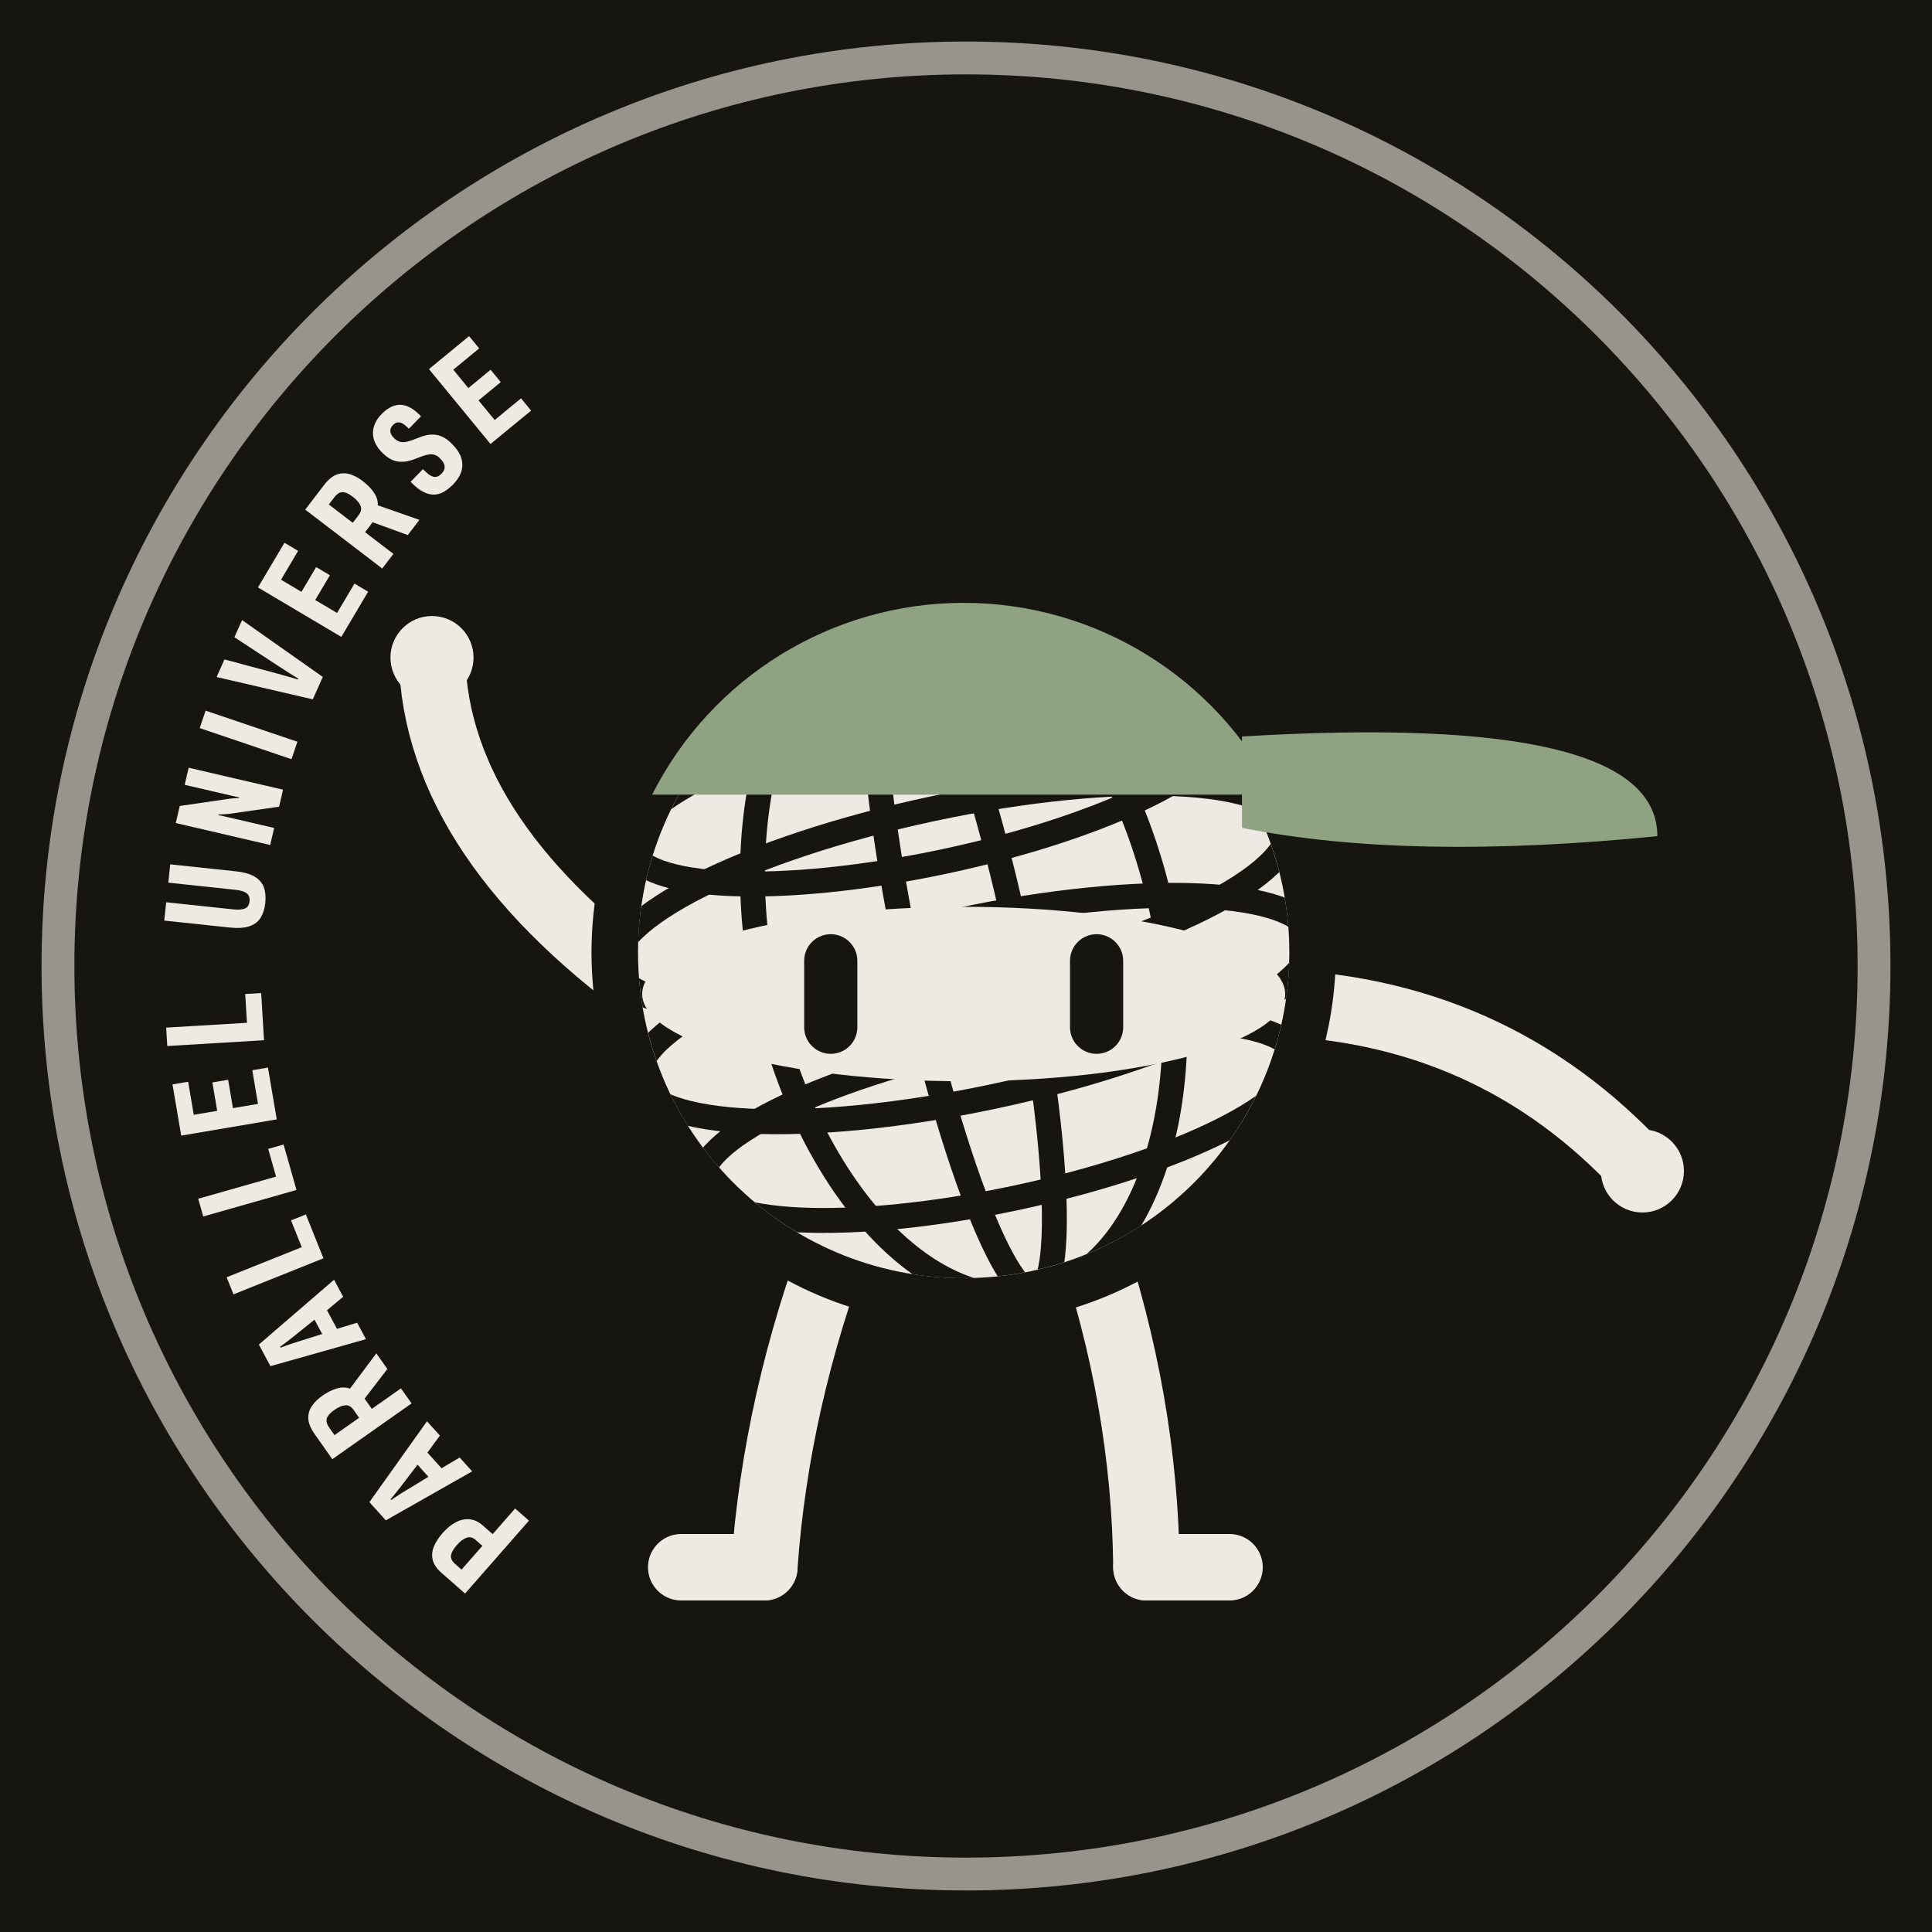
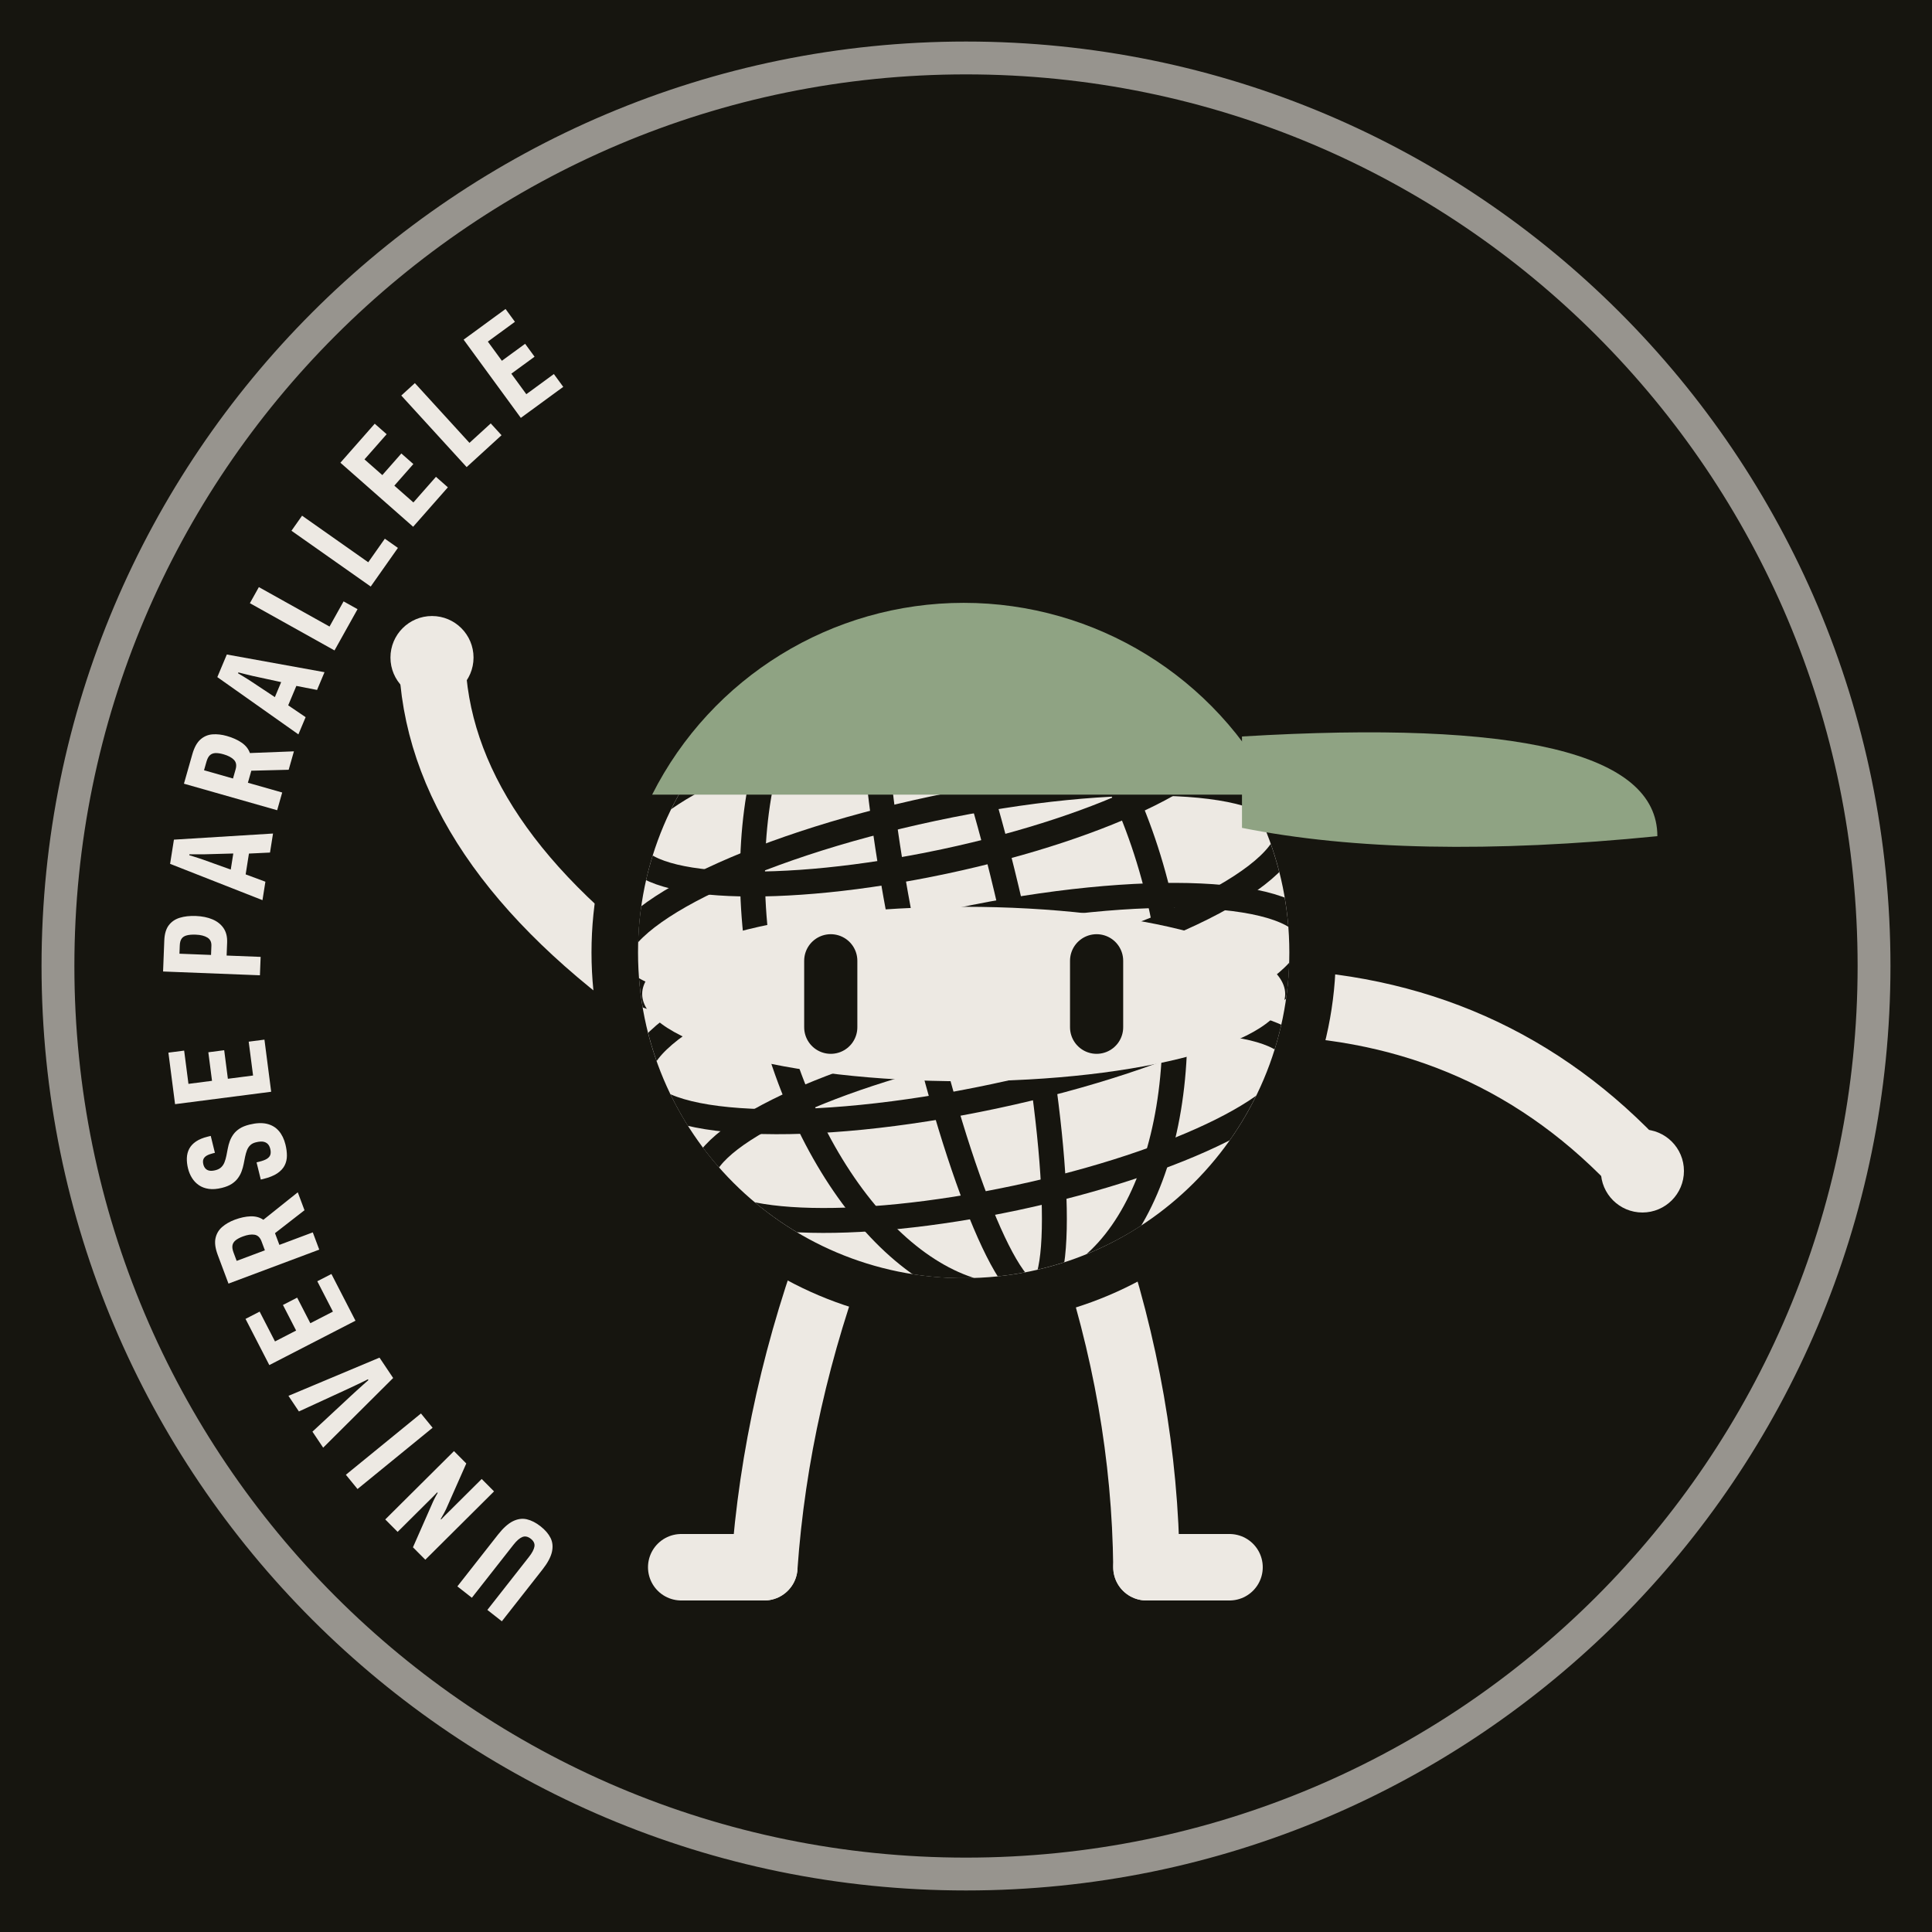
- <svg xmlns="http://www.w3.org/2000/svg" viewBox="0 0 200 200" width="200" height="200" role="img" aria-label="Parallel Universe">
+ <svg xmlns="http://www.w3.org/2000/svg" viewBox="0 0 200 200" width="200" height="200" role="img" aria-label="Universe Parallele">
  <rect width="200" height="200" fill="#16150F" />
  <circle cx="100" cy="100" r="94" fill="none" stroke="#EDE9E3" stroke-width="3.4" opacity=".6" />
  <g fill="#EDE9E3" stroke="none">
-     <g transform="translate(48.59 158.66) rotate(-138.77)">
+     <g transform="translate(51.84 161.35) rotate(-141.87)">
+       <path transform="translate(-4.74 5.00) scale(0.0146 -0.0146)" d="M244.2 -12.0Q182.7 -12.0 138.0 8.9Q93.3 29.9 68.8 80.9Q44.4 132.0 44.4 220.6V687.2H175.0V209.8Q175.0 154.5 190.1 127.3Q205.3 100.2 243.7 100.2Q283.2 100.2 299.0 127.3Q314.7 154.5 314.7 209.8V687.2H445.3V220.6Q445.3 132.0 420.9 80.9Q396.4 29.9 351.6 8.9Q306.7 -12.0 244.2 -12.0Z" />
+     </g>
+     <g transform="translate(44.70 155.00) rotate(-134.84)">
+       <path transform="translate(-4.83 5.00) scale(0.0146 -0.0146)" d="M49.4 0.0V687.2H173.7L302.0 359.7Q305.0 351.8 308.9 340.4Q312.8 329.0 316.7 316.2Q320.6 303.3 323.6 290.8H328.6Q327.8 310.4 327.8 329.2Q327.8 348.0 327.8 359.7V687.2H452.2V0.0H328.4L199.5 330.9Q195.1 343.8 188.9 364.0Q182.7 384.3 177.0 406.6H172.7Q173.5 390.5 173.5 369.5Q173.5 348.5 173.5 330.9V0.0Z" />
+     </g>
+     <g transform="translate(39.57 149.32) rotate(-129.22)">
+       <path transform="translate(-2.84 5.00) scale(0.0146 -0.0146)" d="M49.4 0.0V687.2H180.0V0.0Z" />
+     </g>
+     <g transform="translate(35.19 143.41) rotate(-123.82)">
+       <path transform="translate(-4.52 5.00) scale(0.0146 -0.0146)" d="M142.8 0.0 8.6 687.2H145.3L205.4 312.0Q209.0 291.6 212.9 263.1Q216.9 234.6 221.2 205.4Q225.6 176.2 228.1 154.0H234.8Q236.0 165.2 239.1 187.8Q242.1 210.3 246.9 242.0Q251.6 273.6 257.5 312.0L317.7 687.2H450.9L316.7 0.0Z" />
+     </g>
+     <g transform="translate(30.66 135.72) rotate(-117.25)">
+       <path transform="translate(-4.42 5.00) scale(0.0146 -0.0146)" d="M49.4 0.0V687.2H417.8V574.6H180.0V406.1H384.1V292.7H180.0V112.6H422.0V0.0Z" />
+     </g>
+     <g transform="translate(26.96 127.36) rotate(-110.53)">
+       <path transform="translate(-4.73 5.00) scale(0.0146 -0.0146)" d="M49.4 0.0V687.2H266.3Q341.7 687.2 383.2 660.4Q424.6 633.6 441.3 588.3Q458.0 543.0 458.0 487.2Q458.0 423.0 441.2 373.2Q424.3 323.3 386.4 296.9L483.5 0.0H347.7L268.7 252.9H180.0V0.0ZM180.0 362.7H247.8Q292.1 362.7 309.4 392.9Q326.7 423.1 326.7 474.7Q326.7 509.2 319.3 531.8Q311.9 554.3 294.1 565.3Q276.3 576.3 243.1 576.3H180.0Z" />
+     </g>
+     <g transform="translate(24.26 118.64) rotate(-103.83)">
+       <path transform="translate(-4.40 5.00) scale(0.0146 -0.0146)" d="M224.8 -12.0Q182.1 -12.0 145.9 -3.0Q109.6 6.0 82.7 29.1Q55.9 52.2 40.8 93.0Q25.8 133.9 25.8 197.7Q25.8 202.1 25.8 207.6Q25.8 213.2 26.0 217.2H151.5Q151.5 212.2 151.5 207.1Q151.5 202.0 151.5 197.0Q151.5 160.0 158.8 138.8Q166.2 117.6 181.6 108.8Q197.0 100.0 221.1 100.0Q235.2 100.0 246.0 103.1Q256.9 106.3 265.6 113.4Q274.3 120.6 279.9 130.9Q285.6 141.2 288.1 155.4Q290.7 169.7 290.7 188.1Q290.7 214.1 279.9 232.2Q269.1 250.3 250.7 263.0Q232.2 275.8 209.7 286.5Q187.1 297.1 162.6 308.5Q138.2 319.9 115.6 335.0Q93.0 350.1 74.6 372.0Q56.1 393.8 45.3 424.6Q34.6 455.4 34.6 499.4Q34.6 553.2 50.0 591.2Q65.4 629.1 92.3 653.1Q119.2 677.0 153.5 688.2Q187.9 699.4 225.8 699.4Q266.8 699.4 300.8 689.4Q334.9 679.4 359.5 657.4Q384.2 635.4 397.7 599.2Q411.3 563.0 411.3 510.6V487.8H287.8V503.0Q287.8 530.1 282.4 548.7Q277.0 567.2 264.1 577.1Q251.3 587.0 227.6 587.0Q209.7 587.0 195.9 579.7Q182.1 572.3 174.6 556.4Q167.1 540.5 167.1 514.4Q167.1 487.1 177.9 468.6Q188.7 450.1 207.3 437.2Q225.8 424.4 248.4 413.7Q271.0 403.0 295.3 392.0Q319.7 381.0 342.2 366.0Q364.8 351.0 383.3 329.4Q401.9 307.8 412.7 276.8Q423.5 245.8 423.5 202.0Q423.5 127.8 399.2 80.6Q374.8 33.3 330.2 10.7Q285.5 -12.0 224.8 -12.0Z" />
+     </g>
+     <g transform="translate(22.64 109.99) rotate(-97.36)">
+       <path transform="translate(-4.42 5.00) scale(0.0146 -0.0146)" d="M49.4 0.0V687.2H417.8V574.6H180.0V406.1H384.1V292.7H180.0V112.6H422.0V0.0Z" />
+     </g>
+     <g transform="translate(22.06 96.95) rotate(-87.76)">
      <path transform="translate(-4.54 5.00) scale(0.0146 -0.0146)" d="M49.4 0.0V687.2H269.7Q338.6 687.2 378.1 659.9Q417.6 632.6 434.7 583.7Q451.8 534.8 451.8 470.3Q451.8 403.0 432.4 351.6Q413.0 300.3 373.4 270.8Q333.8 241.4 272.2 241.4H180.0V0.0ZM180.0 352.0H245.1Q285.1 352.0 302.3 383.0Q319.5 414.0 319.5 465.1Q319.5 505.0 311.9 529.5Q304.3 554.1 286.9 565.1Q269.5 576.1 238.9 576.1H180.0Z" />
    </g>
-     <g transform="translate(42.05 152.21) rotate(-132.02)">
+     <g transform="translate(22.96 87.81) rotate(-81.01)">
      <path transform="translate(-4.65 5.00) scale(0.0146 -0.0146)" d="M0.0 0.0 151.9 687.2H325.7L478.3 0.0H341.7L311.3 146.4H161.9L132.4 0.0ZM179.0 256.1H294.4L256.2 461.0Q255.2 467.7 253.3 479.5Q251.4 491.4 249.0 506.0Q246.6 520.6 244.5 535.2Q242.4 549.7 240.4 562.4H233.7Q231.7 547.3 228.8 528.1Q226.0 508.9 223.1 490.7Q220.2 472.5 218.0 461.0Z" />
    </g>
-     <g transform="translate(36.21 144.88) rotate(-125.13)">
+     <g transform="translate(24.98 78.65) rotate(-74.11)">
      <path transform="translate(-4.73 5.00) scale(0.0146 -0.0146)" d="M49.4 0.0V687.2H266.3Q341.7 687.2 383.2 660.4Q424.6 633.6 441.3 588.3Q458.0 543.0 458.0 487.2Q458.0 423.0 441.2 373.2Q424.3 323.3 386.4 296.9L483.5 0.0H347.7L268.7 252.9H180.0V0.0ZM180.0 362.7H247.8Q292.1 362.7 309.4 392.9Q326.7 423.1 326.7 474.7Q326.7 509.2 319.3 531.8Q311.9 554.3 294.1 565.3Q276.3 576.3 243.1 576.3H180.0Z" />
    </g>
-     <g transform="translate(31.28 136.90) rotate(-118.24)">
+     <g transform="translate(28.08 69.80) rotate(-67.22)">
      <path transform="translate(-4.65 5.00) scale(0.0146 -0.0146)" d="M0.0 0.0 151.9 687.2H325.7L478.3 0.0H341.7L311.3 146.4H161.9L132.4 0.0ZM179.0 256.1H294.4L256.2 461.0Q255.2 467.7 253.3 479.5Q251.4 491.4 249.0 506.0Q246.6 520.6 244.5 535.2Q242.4 549.7 240.4 562.4H233.7Q231.7 547.3 228.8 528.1Q226.0 508.9 223.1 490.7Q220.2 472.5 218.0 461.0Z" />
    </g>
-     <g transform="translate(27.60 129.02) rotate(-111.84)">
+     <g transform="translate(31.89 61.98) rotate(-60.83)">
      <path transform="translate(-4.06 5.00) scale(0.0146 -0.0146)" d="M49.4 0.0V687.2H180.0V113.4H384.4V0.0Z" />
    </g>
-     <g transform="translate(24.97 121.34) rotate(-105.87)">
+     <g transform="translate(36.21 55.11) rotate(-54.86)">
      <path transform="translate(-4.06 5.00) scale(0.0146 -0.0146)" d="M49.4 0.0V687.2H180.0V113.4H384.4V0.0Z" />
    </g>
-     <g transform="translate(23.10 113.07) rotate(-99.65)">
+     <g transform="translate(41.46 48.45) rotate(-48.64)">
      <path transform="translate(-4.42 5.00) scale(0.0146 -0.0146)" d="M49.4 0.0V687.2H417.8V574.6H180.0V406.1H384.1V292.7H180.0V112.6H422.0V0.0Z" />
    </g>
-     <g transform="translate(22.14 104.65) rotate(-93.42)">
+     <g transform="translate(47.40 42.41) rotate(-42.41)">
      <path transform="translate(-4.06 5.00) scale(0.0146 -0.0146)" d="M49.4 0.0V687.2H180.0V113.4H384.4V0.0Z" />
    </g>
-     <g transform="translate(22.44 91.76) rotate(-83.94)">
-       <path transform="translate(-4.74 5.00) scale(0.0146 -0.0146)" d="M244.2 -12.0Q182.7 -12.0 138.0 8.9Q93.3 29.9 68.8 80.9Q44.4 132.0 44.4 220.6V687.2H175.0V209.8Q175.0 154.5 190.1 127.3Q205.3 100.2 243.7 100.2Q283.2 100.2 299.0 127.3Q314.7 154.5 314.7 209.8V687.2H445.3V220.6Q445.3 132.0 420.9 80.9Q396.4 29.9 351.6 8.9Q306.7 -12.0 244.2 -12.0Z" />
-     </g>
-     <g transform="translate(24.03 82.34) rotate(-76.91)">
-       <path transform="translate(-4.83 5.00) scale(0.0146 -0.0146)" d="M49.4 0.0V687.2H173.7L302.0 359.7Q305.0 351.8 308.9 340.4Q312.8 329.0 316.7 316.2Q320.6 303.3 323.6 290.8H328.6Q327.8 310.4 327.8 329.2Q327.8 348.0 327.8 359.7V687.2H452.2V0.0H328.4L199.5 330.9Q195.1 343.8 188.9 364.0Q182.7 384.3 177.0 406.6H172.7Q173.5 390.5 173.5 369.5Q173.5 348.5 173.5 330.9V0.0Z" />
-     </g>
-     <g transform="translate(26.12 74.98) rotate(-71.29)">
-       <path transform="translate(-2.84 5.00) scale(0.0146 -0.0146)" d="M49.4 0.0V687.2H180.0V0.0Z" />
-     </g>
-     <g transform="translate(28.81 68.13) rotate(-65.89)">
-       <path transform="translate(-4.52 5.00) scale(0.0146 -0.0146)" d="M142.8 0.0 8.6 687.2H145.3L205.4 312.0Q209.0 291.6 212.9 263.1Q216.9 234.6 221.2 205.4Q225.6 176.2 228.1 154.0H234.8Q236.0 165.2 239.1 187.8Q242.1 210.3 246.9 242.0Q251.6 273.6 257.5 312.0L317.7 687.2H450.9L316.7 0.0Z" />
-     </g>
-     <g transform="translate(32.92 60.20) rotate(-59.32)">
-       <path transform="translate(-4.42 5.00) scale(0.0146 -0.0146)" d="M49.4 0.0V687.2H417.8V574.6H180.0V406.1H384.1V292.7H180.0V112.6H422.0V0.0Z" />
-     </g>
-     <g transform="translate(38.03 52.63) rotate(-52.60)">
-       <path transform="translate(-4.73 5.00) scale(0.0146 -0.0146)" d="M49.4 0.0V687.2H266.3Q341.7 687.2 383.2 660.4Q424.6 633.6 441.3 588.3Q458.0 543.0 458.0 487.2Q458.0 423.0 441.2 373.2Q424.3 323.3 386.4 296.9L483.5 0.0H347.7L268.7 252.9H180.0V0.0ZM180.0 362.7H247.8Q292.1 362.7 309.4 392.9Q326.7 423.1 326.7 474.7Q326.7 509.2 319.3 531.8Q311.9 554.3 294.1 565.3Q276.3 576.3 243.1 576.3H180.0Z" />
-     </g>
-     <g transform="translate(43.99 45.72) rotate(-45.90)">
-       <path transform="translate(-4.40 5.00) scale(0.0146 -0.0146)" d="M224.8 -12.0Q182.1 -12.0 145.9 -3.0Q109.6 6.0 82.7 29.1Q55.9 52.2 40.8 93.0Q25.8 133.9 25.8 197.7Q25.8 202.1 25.8 207.6Q25.8 213.2 26.0 217.2H151.5Q151.5 212.2 151.5 207.1Q151.5 202.0 151.5 197.0Q151.5 160.0 158.8 138.8Q166.2 117.6 181.6 108.8Q197.0 100.0 221.1 100.0Q235.2 100.0 246.0 103.1Q256.9 106.3 265.6 113.4Q274.3 120.6 279.9 130.9Q285.6 141.2 288.1 155.4Q290.7 169.7 290.7 188.1Q290.7 214.1 279.9 232.2Q269.1 250.3 250.7 263.0Q232.2 275.8 209.7 286.5Q187.1 297.1 162.6 308.5Q138.2 319.9 115.6 335.0Q93.0 350.1 74.6 372.0Q56.1 393.8 45.3 424.6Q34.6 455.4 34.6 499.4Q34.6 553.2 50.0 591.2Q65.4 629.1 92.3 653.1Q119.2 677.0 153.5 688.2Q187.9 699.4 225.8 699.4Q266.8 699.4 300.8 689.4Q334.9 679.4 359.5 657.4Q384.2 635.4 397.7 599.2Q411.3 563.0 411.3 510.6V487.8H287.8V503.0Q287.8 530.1 282.4 548.7Q277.0 567.2 264.1 577.1Q251.3 587.0 227.6 587.0Q209.7 587.0 195.9 579.7Q182.1 572.3 174.6 556.4Q167.1 540.5 167.1 514.4Q167.1 487.1 177.9 468.6Q188.7 450.1 207.3 437.2Q225.8 424.4 248.4 413.7Q271.0 403.0 295.3 392.0Q319.7 381.0 342.2 366.0Q364.8 351.0 383.3 329.4Q401.9 307.8 412.7 276.8Q423.5 245.8 423.5 202.0Q423.5 127.8 399.2 80.6Q374.8 33.3 330.2 10.7Q285.5 -12.0 224.8 -12.0Z" />
-     </g>
-     <g transform="translate(50.46 39.75) rotate(-39.43)">
+     <g transform="translate(53.95 37.04) rotate(-36.18)">
      <path transform="translate(-4.42 5.00) scale(0.0146 -0.0146)" d="M49.4 0.0V687.2H417.8V574.6H180.0V406.1H384.1V292.7H180.0V112.6H422.0V0.0Z" />
    </g>
  </g>
  <g transform="translate(0 4) scale(.86) translate(16 14)">
    <path d="M64.0,102.0 Q36.5,82.7 36.0,60.5" fill="none" stroke="#EDE9E3" stroke-width="8" stroke-linecap="round" />
    <circle cx="36.0" cy="60.5" r="5.0" fill="#EDE9E3" stroke="none" />
    <path d="M136.0,102.0 Q163.5,102.5 181.7,122.3" fill="none" stroke="#EDE9E3" stroke-width="8" stroke-linecap="round" />
    <circle cx="181.7" cy="122.3" r="5.0" fill="#EDE9E3" stroke="none" />
    <path d="M85,130.0 Q77.4,150.0 76.0,170.0" fill="none" stroke="#EDE9E3" stroke-width="8" stroke-linecap="round" />
    <path d="M76.0,170.0 l-10,0" fill="none" stroke="#EDE9E3" stroke-width="8" stroke-linecap="round" />
    <path d="M115,130.0 Q121.8,150.0 122.0,170.0" fill="none" stroke="#EDE9E3" stroke-width="8" stroke-linecap="round" />
    <path d="M122.0,170.0 l10,0" fill="none" stroke="#EDE9E3" stroke-width="8" stroke-linecap="round" />
    <defs>
      <clipPath id="g">
        <circle cx="100" cy="96" r="39.2" />
      </clipPath>
    </defs>
    <circle cx="100" cy="96" r="42" fill="#EDE9E3" stroke="#16150F" stroke-width="5.6" />
    <g clip-path="url(#g)" transform="rotate(-12 100 96)">
      <ellipse cx="100" cy="75.3" rx="36.6" ry="9.5" fill="none" stroke="#16150F" stroke-width="3.0" />
      <ellipse cx="100" cy="89.1" rx="41.4" ry="10.8" fill="none" stroke="#16150F" stroke-width="3.0" />
      <ellipse cx="100" cy="102.9" rx="41.4" ry="10.8" fill="none" stroke="#16150F" stroke-width="3.0" />
      <ellipse cx="100" cy="116.7" rx="36.6" ry="9.5" fill="none" stroke="#16150F" stroke-width="3.0" />
      <ellipse cx="100" cy="96" rx="6.7" ry="42" fill="none" stroke="#16150F" stroke-width="3.0" />
      <ellipse cx="100" cy="96" rx="24.4" ry="42" fill="none" stroke="#16150F" stroke-width="3.0" />
      <ellipse cx="100" cy="96" rx="42.0" ry="42" fill="none" stroke="#16150F" stroke-width="3.0" />
    </g>
    <g fill="#8FA383" stroke="none">
      <path d="M62.5,77 A42,42 0 0 1 137.5,77 Z" />
      <path d="M133.5,70 Q183.5,67 183.5,82 Q153.5,85 133.5,81 Z" />
    </g>
    <ellipse cx="100" cy="101" rx="38.7" ry="10.5" fill="#EDE9E3" stroke="none" />
    <g stroke="#16150F" stroke-width="6.4" stroke-linecap="round" fill="none">
      <path d="M84,97 l0,8" />
      <path d="M116,97 l0,8" />
    </g>
  </g>
</svg>
